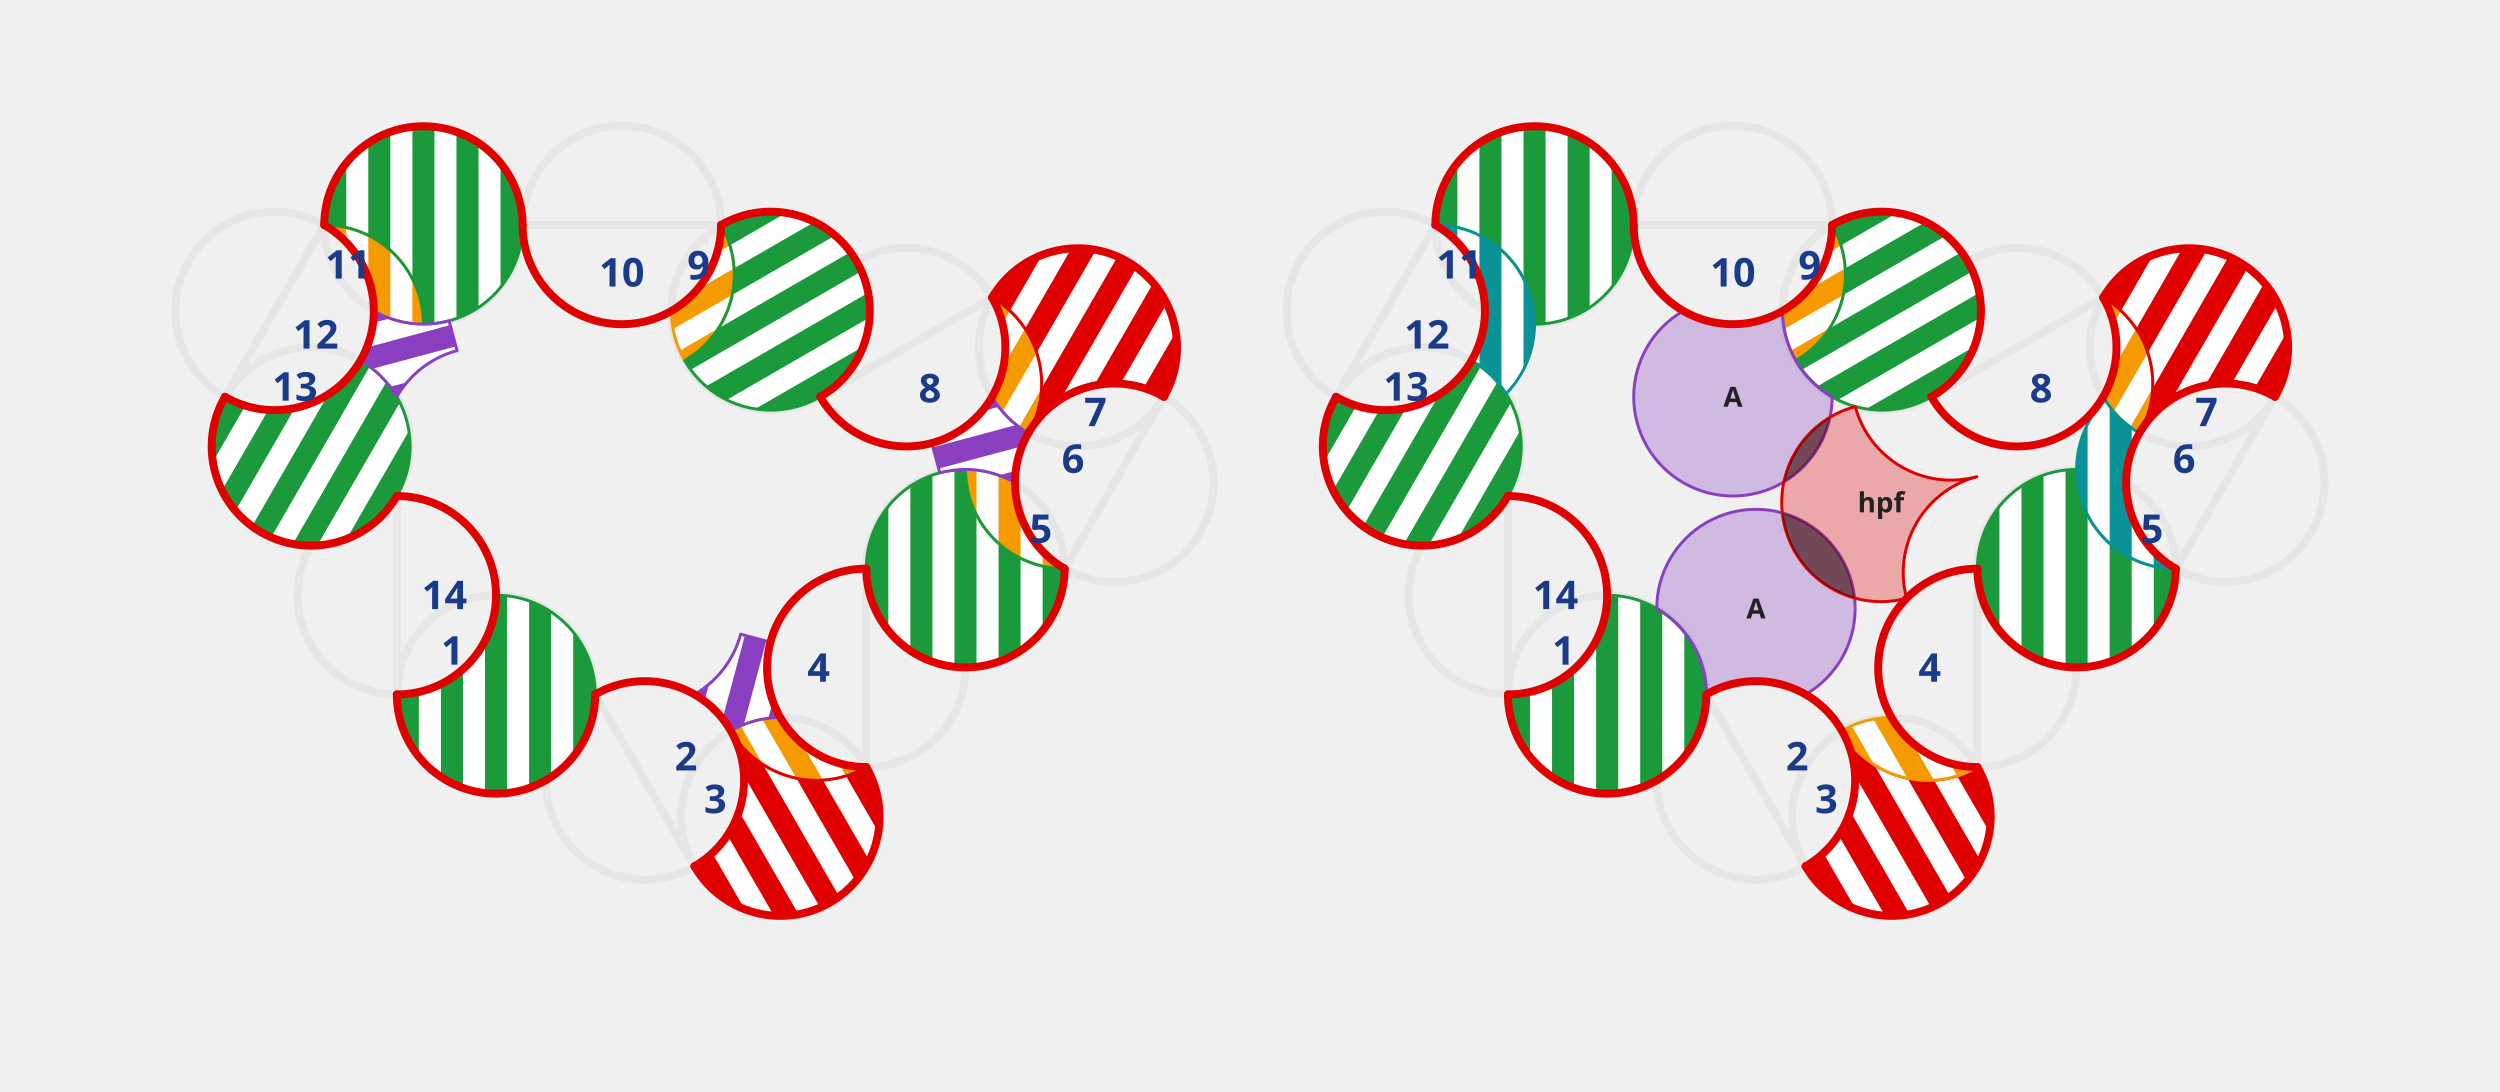
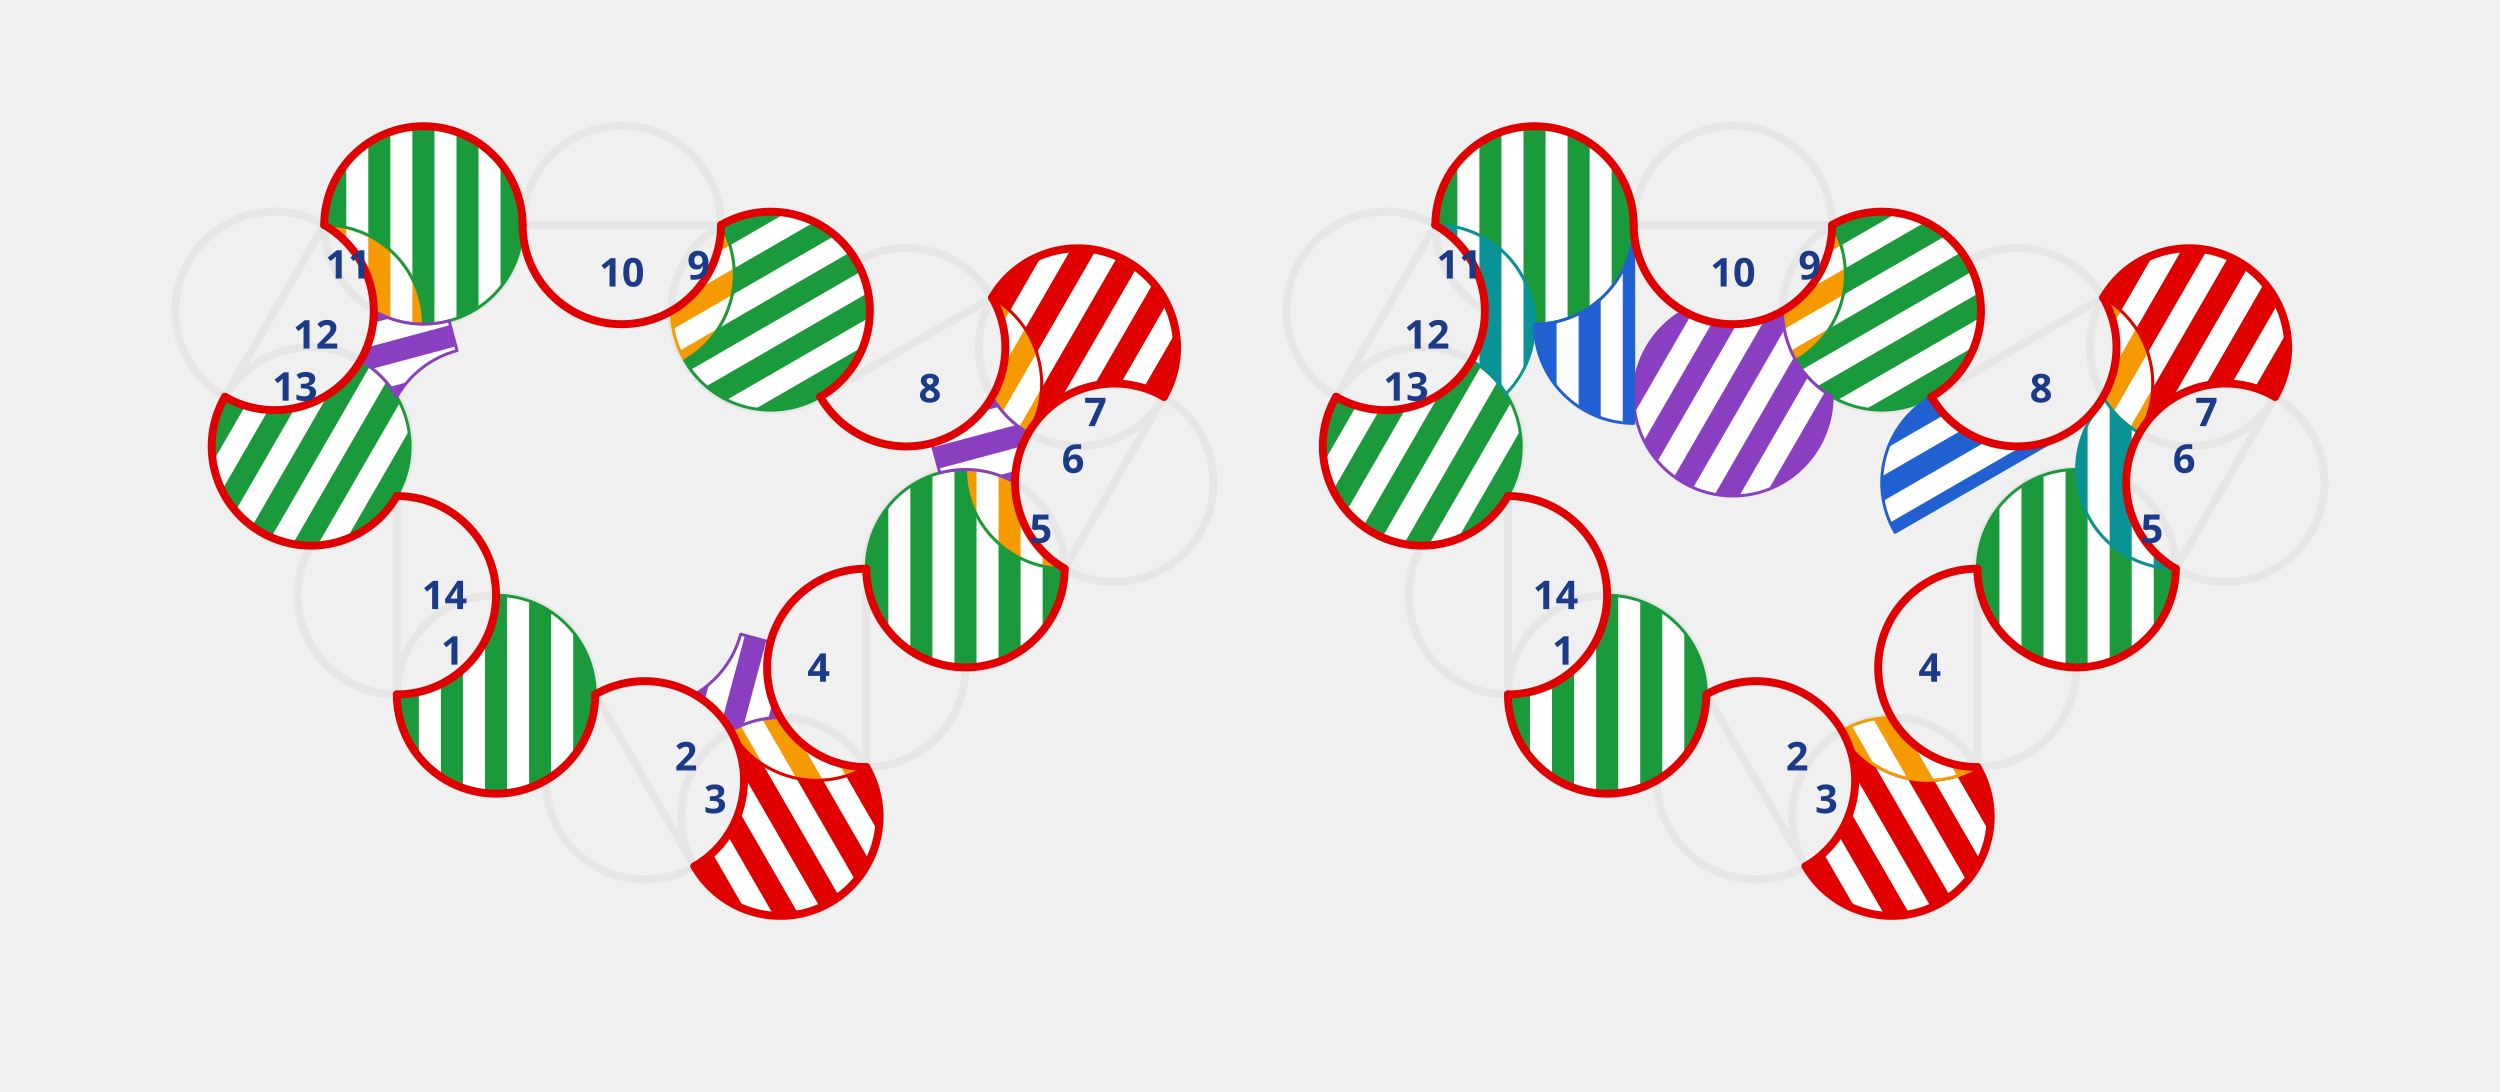
<svg xmlns="http://www.w3.org/2000/svg" width="1260" height="550" viewBox="0 0 1260 550" version="1.1" id="svg1">
  <defs id="defs1" />
  <g id="tileA">
    <path id="spectre" d="M 200 350 L 300 350 L 350 436.603 L 436.603 386.603 L 436.603 286.603 L 536.602 286.603 L 586.602 200 L 500 150 L 413.397 200 L 363.397 113.397 L 263.397 113.397 L 163.398 113.397 L 113.397 200 L 200 250 Z" style="fill:none;stroke:#e6e6e6;stroke-width:4;stroke-linecap:round;stroke-linejoin:round" />
    <path id="arc00in" d="M 200 350 A 50 50 0 0 1 300 350" style="fill:none;stroke:#e6e6e6;stroke-width:4;stroke-linecap:round;stroke-linejoin:round" />
    <path id="arc01out" d="M 300 350 A 50 50 0 0 0 350 436.603" style="fill:none;stroke:#e6e6e6;stroke-width:4;stroke-linecap:round;stroke-linejoin:round" />
    <path id="arc02in" d="M 350 436.603 A 50 50 0 0 1 436.603 386.603" style="fill:none;stroke:#e6e6e6;stroke-width:4;stroke-linecap:round;stroke-linejoin:round" />
    <path id="arc03out" d="M 436.603 386.603 A 50 50 0 0 0 436.603 286.603" style="fill:none;stroke:#e6e6e6;stroke-width:4;stroke-linecap:round;stroke-linejoin:round" />
    <path id="arc04in" d="M 436.603 286.603 A 50 50 0 0 1 536.602 286.603" style="fill:none;stroke:#e6e6e6;stroke-width:4;stroke-linecap:round;stroke-linejoin:round" />
    <path id="arc05out" d="M 536.602 286.603 A 50 50 0 0 0 586.602 200" style="fill:none;stroke:#e6e6e6;stroke-width:4;stroke-linecap:round;stroke-linejoin:round" />
    <path id="arc06in" d="M 586.602 200 A 50 50 0 0 1 500 150" style="fill:none;stroke:#e6e6e6;stroke-width:4;stroke-linecap:round;stroke-linejoin:round" />
    <path id="arc07out" d="M 500 150 A 50 50 0 0 0 413.397 200" style="fill:none;stroke:#e6e6e6;stroke-width:4;stroke-linecap:round;stroke-linejoin:round" />
    <path id="arc08in" d="M 413.397 200 A 50 50 0 0 1 363.397 113.397" style="fill:none;stroke:#e6e6e6;stroke-width:4;stroke-linecap:round;stroke-linejoin:round" />
    <path id="arc09out" d="M 363.397 113.397 A 50 50 0 0 0 263.397 113.397" style="fill:none;stroke:#e6e6e6;stroke-width:4;stroke-linecap:round;stroke-linejoin:round" />
    <path id="arc10in" d="M 263.397 113.397 A 50 50 0 0 1 163.398 113.397" style="fill:none;stroke:#e6e6e6;stroke-width:4;stroke-linecap:round;stroke-linejoin:round" />
    <path id="arc11out" d="M 163.398 113.397 A 50 50 0 0 0 113.397 200" style="fill:none;stroke:#e6e6e6;stroke-width:4;stroke-linecap:round;stroke-linejoin:round" />
    <path id="arc12in" d="M 113.397 200 A 50 50 0 0 1 200 250" style="fill:none;stroke:#e6e6e6;stroke-width:4;stroke-linecap:round;stroke-linejoin:round" />
    <path id="arc13out" d="M 200 250 A 50 50 0 0 0 200 350" style="fill:none;stroke:#e6e6e6;stroke-width:4;stroke-linecap:round;stroke-linejoin:round" />
    <path id="cres03bg" d="M 368.301 368.301 A 50 50 0 0 0 436.603 386.603 A 50 50 0 0 1 393.301 361.603 A 50 50 0 0 0 368.301 368.301 Z" style="fill:#ffffff;stroke:#f59a00;stroke-width:1.5;stroke-linejoin:round" />
    <path id="cres03" d="M 368.301 368.301 A 50 50 0 0 0 384.566 385.361 L 373.267 365.792 A 50 50 0 0 0 368.301 368.301 Z M 401.369 392.243 A 50 50 0 0 0 411.603 393.301 L 393.301 361.603 A 50 50 0 0 0 384.165 362.444 Z M 411.603 393.301 A 50 50 0 0 0 414.753 393.202 L 403.924 374.445 A 50 50 0 0 1 393.301 361.603 Z M 426.355 391.075 A 50 50 0 0 0 436.603 386.603 L 436.603 386.603 A 50 50 0 0 1 422.621 384.608 Z" style="fill:#f59a00;stroke:none" />
    <path id="cres05bg" d="M 486.603 236.602 A 50 50 0 0 0 536.602 286.603 A 50 50 0 0 1 511.603 243.301 A 50 50 0 0 0 486.603 236.602 Z" style="fill:#ffffff;stroke:#f59a00;stroke-width:1.5;stroke-linejoin:round" />
    <path id="cres05" d="M 486.603 236.602 A 50 50 0 0 0 492.158 259.509 L 492.158 236.912 A 50 50 0 0 0 486.603 236.602 Z M 503.269 273.87 A 50 50 0 0 0 511.603 279.904 L 511.603 243.301 A 50 50 0 0 0 503.269 239.462 Z M 511.603 279.904 A 50 50 0 0 0 514.38 281.393 L 514.38 259.735 A 50 50 0 0 1 511.603 243.301 Z M 525.491 285.352 A 50 50 0 0 0 536.602 286.603 L 536.602 286.603 A 50 50 0 0 1 525.491 277.884 Z" style="fill:#f59a00;stroke:none" />
    <path id="cres07bg" d="M 518.301 218.301 A 50 50 0 0 0 500 150 A 50 50 0 0 1 500 200 A 50 50 0 0 0 518.301 218.301 Z" style="fill:#ffffff;stroke:#f59a00;stroke-width:1.5;stroke-linejoin:round" />
    <path id="cres07" d="M 518.301 218.301 A 50 50 0 0 0 524.943 195.686 L 513.645 215.255 A 50 50 0 0 0 518.301 218.301 Z M 522.501 177.693 A 50 50 0 0 0 518.301 168.301 L 500 200 A 50 50 0 0 0 505.297 207.492 Z M 518.301 168.301 A 50 50 0 0 0 516.64 165.623 L 505.811 184.379 A 50 50 0 0 1 500 200 Z M 508.997 156.638 A 50 50 0 0 0 500 150 L 500 150 A 50 50 0 0 1 505.263 163.106 Z" style="fill:#f59a00;stroke:none" />
    <path id="cres09bg" d="M 345.096 181.699 A 50 50 0 0 0 363.397 113.397 A 50 50 0 0 1 338.397 156.699 A 50 50 0 0 0 345.096 181.699 Z" style="fill:#ffffff;stroke:#f59a00;stroke-width:1.5;stroke-linejoin:round" />
    <path id="cres09" d="M 345.096 181.699 A 50 50 0 0 0 362.156 165.434 L 342.587 176.733 A 50 50 0 0 0 345.096 181.699 Z M 369.038 148.631 A 50 50 0 0 0 370.096 138.398 L 338.397 156.699 A 50 50 0 0 0 339.239 165.835 Z M 370.096 138.398 A 50 50 0 0 0 369.997 135.247 L 351.24 146.076 A 50 50 0 0 1 338.397 156.699 Z M 367.87 123.645 A 50 50 0 0 0 363.397 113.397 L 363.397 113.397 A 50 50 0 0 1 361.403 127.379 Z" style="fill:#f59a00;stroke:none" />
    <path id="cres11bg" d="M 213.398 163.398 A 50 50 0 0 0 163.398 113.397 A 50 50 0 0 1 188.398 156.699 A 50 50 0 0 0 213.398 163.398 Z" style="fill:#ffffff;stroke:#f59a00;stroke-width:1.5;stroke-linejoin:round" />
    <path id="cres11" d="M 213.398 163.398 A 50 50 0 0 0 207.842 140.491 L 207.842 163.088 A 50 50 0 0 0 213.398 163.398 Z M 196.731 126.13 A 50 50 0 0 0 188.398 120.096 L 188.398 156.699 A 50 50 0 0 0 196.731 160.538 Z M 188.398 120.096 A 50 50 0 0 0 185.62 118.607 L 185.62 140.265 A 50 50 0 0 1 188.398 156.699 Z M 174.509 114.648 A 50 50 0 0 0 163.398 113.397 L 163.398 113.397 A 50 50 0 0 1 174.509 122.116 Z" style="fill:#f59a00;stroke:none" />
    <path id="p3qpf01bg" d="M 200 350 A 50 50 0 0 0 250 400 A 50 50 0 0 0 300 350 A 50 50 0 0 0 250 300 A 50 50 0 0 1 200 350 Z" style="fill:#ffffff;stroke:#1a9a3a;stroke-width:1.5;stroke-linejoin:round" />
    <path id="p3qpf01" d="M 200 350 A 50 50 0 0 0 211.111 381.427 L 211.111 348.75 A 50 50 0 0 1 200 350 Z M 222.222 391.574 A 50 50 0 0 0 233.333 397.14 L 233.333 337.268 A 50 50 0 0 1 222.222 344.79 Z M 244.444 399.69 A 50 50 0 0 0 255.556 399.69 L 255.556 300.31 A 50 50 0 0 0 250 300 A 50 50 0 0 1 244.444 322.906 Z M 266.667 397.14 A 50 50 0 0 0 277.778 391.574 L 277.778 308.426 A 50 50 0 0 0 266.667 302.86 Z M 288.889 381.427 A 50 50 0 0 0 300 350 L 300 350 A 50 50 0 0 0 288.889 318.573 Z" style="fill:#1a9a3a;stroke:none" />
    <path id="p3qpf05bg" d="M 536.602 286.603 A 50 50 0 0 1 486.603 336.603 A 50 50 0 0 1 436.603 286.603 A 50 50 0 0 1 486.603 236.602 A 50 50 0 0 0 536.602 286.603 Z" style="fill:#ffffff;stroke:#1a9a3a;stroke-width:1.5;stroke-linejoin:round" />
    <path id="p3qpf05" d="M 436.603 286.603 A 50 50 0 0 0 447.714 318.029 L 447.714 255.176 A 50 50 0 0 0 436.603 286.603 Z M 458.825 328.176 A 50 50 0 0 0 469.936 333.743 L 469.936 239.462 A 50 50 0 0 0 458.825 245.029 Z M 481.047 336.293 A 50 50 0 0 0 492.158 336.293 L 492.158 259.509 A 50 50 0 0 1 486.603 236.602 A 50 50 0 0 0 481.047 236.912 Z M 503.269 333.743 A 50 50 0 0 0 514.38 328.176 L 514.38 281.393 A 50 50 0 0 1 503.269 273.87 Z M 525.491 318.029 A 50 50 0 0 0 536.602 286.603 L 536.602 286.603 A 50 50 0 0 1 525.491 285.352 Z" style="fill:#1a9a3a;stroke:none" />
    <path id="p3qpf09bg" d="M 363.397 113.397 A 50 50 0 0 1 431.699 131.699 A 50 50 0 0 1 413.397 200 A 50 50 0 0 1 345.096 181.699 A 50 50 0 0 0 363.397 113.397 Z" style="fill:#ffffff;stroke:#1a9a3a;stroke-width:1.5;stroke-linejoin:round" />
    <path id="p3qpf09" d="M 413.397 200 A 50 50 0 0 0 435.058 174.664 L 380.625 206.091 A 50 50 0 0 0 413.397 200 Z M 438.291 159.968 A 50 50 0 0 0 437.556 147.562 L 355.906 194.703 A 50 50 0 0 0 366.282 201.542 Z M 434.208 136.665 A 50 50 0 0 0 428.653 127.042 L 362.156 165.434 A 50 50 0 0 1 345.096 181.699 A 50 50 0 0 0 348.142 186.355 Z M 420.889 118.695 A 50 50 0 0 0 410.513 111.856 L 369.997 135.247 A 50 50 0 0 1 369.038 148.631 Z M 396.17 107.306 A 50 50 0 0 0 363.397 113.397 L 363.397 113.397 A 50 50 0 0 1 367.87 123.645 Z" style="fill:#1a9a3a;stroke:none" />
    <path id="p3qpf11bg" d="M 163.398 113.397 A 50 50 0 0 1 213.398 63.398 A 50 50 0 0 1 263.397 113.397 A 50 50 0 0 1 213.398 163.398 A 50 50 0 0 0 163.398 113.397 Z" style="fill:#ffffff;stroke:#1a9a3a;stroke-width:1.5;stroke-linejoin:round" />
    <path id="p3qpf11" d="M 263.397 113.397 A 50 50 0 0 0 252.286 81.971 L 252.286 144.824 A 50 50 0 0 0 263.397 113.397 Z M 241.175 71.823 A 50 50 0 0 0 230.064 66.257 L 230.064 160.538 A 50 50 0 0 0 241.175 154.971 Z M 218.953 63.707 A 50 50 0 0 0 207.842 63.707 L 207.842 140.491 A 50 50 0 0 1 213.398 163.398 A 50 50 0 0 0 218.953 163.088 Z M 196.731 66.257 A 50 50 0 0 0 185.62 71.823 L 185.62 118.607 A 50 50 0 0 1 196.731 126.13 Z M 174.509 81.971 A 50 50 0 0 0 163.398 113.397 L 163.398 113.397 A 50 50 0 0 1 174.509 114.648 Z" style="fill:#1a9a3a;stroke:none" />
    <path id="p3qpf13bg" d="M 113.397 200 A 50 50 0 0 0 131.699 268.301 A 50 50 0 0 0 200 250 A 50 50 0 0 0 181.699 181.699 A 50 50 0 0 1 113.397 200 Z" style="fill:#ffffff;stroke:#1a9a3a;stroke-width:1.5;stroke-linejoin:round" />
    <path id="p3qpf13" d="M 113.397 200 A 50 50 0 0 0 107.306 232.772 L 123.645 204.473 A 50 50 0 0 1 113.397 200 Z M 111.856 247.115 A 50 50 0 0 0 118.695 257.491 L 148.631 205.64 A 50 50 0 0 1 135.247 206.599 Z M 127.042 265.255 A 50 50 0 0 0 136.665 270.811 L 186.355 184.745 A 50 50 0 0 0 181.699 181.699 A 50 50 0 0 1 165.434 198.758 Z M 147.562 274.158 A 50 50 0 0 0 159.968 274.893 L 201.542 202.885 A 50 50 0 0 0 194.703 192.508 Z M 174.664 271.661 A 50 50 0 0 0 200 250 L 200 250 A 50 50 0 0 0 206.091 217.228 Z" style="fill:#1a9a3a;stroke:none" />
    <path id="phpf03bg" d="M 350 436.603 A 50 50 0 0 0 418.301 454.904 A 50 50 0 0 0 436.603 386.603 A 50 50 0 0 1 368.301 368.301 A 50 50 0 0 1 350 436.603 Z" style="fill:#ffffff;stroke:#e00000;stroke-width:1.5;stroke-linejoin:round" />
    <path id="phpf03" d="M 350 436.603 A 50 50 0 0 0 375.336 458.264 L 358.997 429.964 A 50 50 0 0 1 350 436.603 Z M 390.032 461.495 A 50 50 0 0 0 402.438 460.761 L 372.501 408.909 A 50 50 0 0 1 366.64 420.98 Z M 413.335 457.413 A 50 50 0 0 0 422.958 451.858 L 384.566 385.361 A 50 50 0 0 1 368.301 368.301 A 50 50 0 0 1 374.943 390.916 Z M 431.305 444.094 A 50 50 0 0 0 438.144 433.718 L 414.753 393.202 A 50 50 0 0 1 401.369 392.243 Z M 442.693 419.375 A 50 50 0 0 0 436.603 386.603 L 436.603 386.603 A 50 50 0 0 1 426.355 391.075 Z" style="fill:#e00000;stroke:none" />
    <path id="phpf07bg" d="M 586.602 200 A 50 50 0 0 0 568.301 131.699 A 50 50 0 0 0 500 150 A 50 50 0 0 1 518.301 218.301 A 50 50 0 0 1 586.602 200 Z" style="fill:#ffffff;stroke:#e00000;stroke-width:1.5;stroke-linejoin:round" />
    <path id="phpf07" d="M 586.602 200 A 50 50 0 0 0 592.693 167.228 L 576.355 195.527 A 50 50 0 0 1 586.602 200 Z M 588.144 152.885 A 50 50 0 0 0 581.305 142.508 L 551.369 194.36 A 50 50 0 0 1 564.753 193.401 Z M 572.958 134.745 A 50 50 0 0 0 563.335 129.189 L 524.943 195.686 A 50 50 0 0 1 518.301 218.301 A 50 50 0 0 1 534.566 201.242 Z M 552.438 125.842 A 50 50 0 0 0 540.032 125.107 L 516.64 165.623 A 50 50 0 0 1 522.501 177.693 Z M 525.336 128.339 A 50 50 0 0 0 500 150 L 500 150 A 50 50 0 0 1 508.997 156.638 Z" style="fill:#e00000;stroke:none" />
    <path id="star0234bg" d="M 373.296 319.64 A 50 50 0 0 1 350 350 A 50 50 0 0 1 368.301 368.301 A 50 50 0 0 1 393.301 361.603 A 50 50 0 0 1 388.306 323.662 Z" style="fill:#ffffff;stroke:#8a3fc0;stroke-width:1.5;stroke-linejoin:round" />
    <path id="star0234" d="M 387.252 361.973 L 387.858 361.900 L 388.943 361.793 L 390.031 361.710 L 391.120 361.650 L 392.211 361.614 L 393.301 361.603 L 392.506 360.172 L 391.759 358.717 L 391.059 357.238 L 390.409 355.737 L 389.807 354.215 L 389.535 353.453 Z M 364.175 362.236 L 364.668 362.863 L 365.322 363.736 L 365.958 364.622 L 366.573 365.523 L 367.170 366.436 L 367.746 367.363 L 368.301 368.301 L 369.252 367.766 L 370.214 367.252 L 371.187 366.759 L 372.170 366.287 L 373.164 365.837 L 374.167 365.409 L 374.908 365.111 L 386.168 323.089 L 375.435 320.213 Z M 357.337 344.825 L 356.720 345.349 L 355.438 346.366 L 354.124 347.341 L 352.779 348.272 L 351.403 349.159 L 350.000 350.000 L 350.939 350.556 L 351.865 351.132 L 352.779 351.728 L 353.679 352.344 L 354.565 352.979 L 355.054 353.346 Z" style="fill:#8a3fc0;stroke:none" />
    <path id="star5678bg" d="M 473.662 238.306 A 50 50 0 0 1 511.603 243.301 A 50 50 0 0 1 518.301 218.301 A 50 50 0 0 1 500 200 A 50 50 0 0 1 469.64 223.296 Z" style="fill:#ffffff;stroke:#8a3fc0;stroke-width:1.5;stroke-linejoin:round" />
    <path id="star5678" d="M 503.346 205.054 L 502.979 204.565 L 502.344 203.679 L 501.728 202.779 L 501.132 201.865 L 500.556 200.939 L 500.000 200.000 L 499.159 201.403 L 498.272 202.779 L 497.341 204.124 L 496.366 205.438 L 495.349 206.720 L 494.825 207.337 Z M 515.111 224.908 L 515.409 224.167 L 515.837 223.164 L 516.287 222.170 L 516.759 221.187 L 517.252 220.214 L 517.766 219.252 L 518.301 218.301 L 517.363 217.746 L 516.436 217.170 L 515.523 216.573 L 514.622 215.958 L 513.736 215.322 L 512.863 214.668 L 512.236 214.175 L 470.213 225.435 L 473.089 236.168 Z M 503.453 239.535 L 504.215 239.807 L 505.737 240.409 L 507.238 241.059 L 508.717 241.759 L 510.172 242.506 L 511.603 243.301 L 511.614 242.211 L 511.650 241.120 L 511.710 240.031 L 511.793 238.943 L 511.900 237.858 L 511.973 237.252 Z" style="fill:#8a3fc0;stroke:none" />
    <path id="star1113bg" d="M 226.338 161.694 A 50 50 0 0 1 188.398 156.699 A 50 50 0 0 1 181.699 181.699 A 50 50 0 0 1 200 200 A 50 50 0 0 1 230.36 176.704 Z" style="fill:#ffffff;stroke:#8a3fc0;stroke-width:1.5;stroke-linejoin:round" />
    <path id="star1113" d="M 196.654 194.946 L 197.021 195.435 L 197.656 196.321 L 198.272 197.221 L 198.868 198.135 L 199.444 199.061 L 200.000 200.000 L 200.841 198.597 L 201.728 197.221 L 202.659 195.876 L 203.634 194.562 L 204.651 193.280 L 205.175 192.663 Z M 184.889 175.092 L 184.591 175.833 L 184.163 176.836 L 183.713 177.830 L 183.241 178.813 L 182.748 179.786 L 182.234 180.748 L 181.699 181.699 L 182.637 182.254 L 183.564 182.830 L 184.477 183.427 L 185.378 184.042 L 186.264 184.678 L 187.137 185.332 L 187.764 185.825 L 229.787 174.565 L 226.911 163.832 Z M 196.547 160.465 L 195.785 160.193 L 194.263 159.591 L 192.762 158.941 L 191.283 158.241 L 189.828 157.494 L 188.397 156.699 L 188.386 157.789 L 188.350 158.880 L 188.290 159.969 L 188.207 161.057 L 188.100 162.142 L 188.027 162.748 Z" style="fill:#8a3fc0;stroke:none" />
    <path id="arc00out" d="M 200 350 A 50 50 0 0 0 300 350" style="fill:none;stroke:#e00000;stroke-width:4;stroke-linecap:round;stroke-linejoin:round" />
    <path id="arc01in" d="M 300 350 A 50 50 0 0 1 350 436.603" style="fill:none;stroke:#e00000;stroke-width:4;stroke-linecap:round;stroke-linejoin:round" />
    <path id="arc02out" d="M 350 436.603 A 50 50 0 0 0 436.603 386.603" style="fill:none;stroke:#e00000;stroke-width:4;stroke-linecap:round;stroke-linejoin:round" />
    <path id="arc03in" d="M 436.603 386.603 A 50 50 0 0 1 436.603 286.603" style="fill:none;stroke:#e00000;stroke-width:4;stroke-linecap:round;stroke-linejoin:round" />
    <path id="arc04out" d="M 436.603 286.603 A 50 50 0 0 0 536.602 286.603" style="fill:none;stroke:#e00000;stroke-width:4;stroke-linecap:round;stroke-linejoin:round" />
    <path id="arc05in" d="M 536.602 286.603 A 50 50 0 0 1 586.602 200" style="fill:none;stroke:#e00000;stroke-width:4;stroke-linecap:round;stroke-linejoin:round" />
    <path id="arc06out" d="M 586.602 200 A 50 50 0 0 0 500 150" style="fill:none;stroke:#e00000;stroke-width:4;stroke-linecap:round;stroke-linejoin:round" />
    <path id="arc07in" d="M 500 150 A 50 50 0 0 1 413.397 200" style="fill:none;stroke:#e00000;stroke-width:4;stroke-linecap:round;stroke-linejoin:round" />
    <path id="arc08out" d="M 413.397 200 A 50 50 0 0 0 363.397 113.397" style="fill:none;stroke:#e00000;stroke-width:4;stroke-linecap:round;stroke-linejoin:round" />
    <path id="arc09in" d="M 363.397 113.397 A 50 50 0 0 1 263.397 113.397" style="fill:none;stroke:#e00000;stroke-width:4;stroke-linecap:round;stroke-linejoin:round" />
    <path id="arc10out" d="M 263.397 113.397 A 50 50 0 0 0 163.398 113.397" style="fill:none;stroke:#e00000;stroke-width:4;stroke-linecap:round;stroke-linejoin:round" />
    <path id="arc11in" d="M 163.398 113.397 A 50 50 0 0 1 113.397 200" style="fill:none;stroke:#e00000;stroke-width:4;stroke-linecap:round;stroke-linejoin:round" />
    <path id="arc12out" d="M 113.397 200 A 50 50 0 0 0 200 250" style="fill:none;stroke:#e00000;stroke-width:4;stroke-linecap:round;stroke-linejoin:round" />
    <path id="arc13in" d="M 200 250 A 50 50 0 0 1 200 350" style="fill:none;stroke:#e00000;stroke-width:4;stroke-linecap:round;stroke-linejoin:round" />
    <g id="layer-numbers">
      <text id="num01" x="228.00" y="335.00" style="font-family:sans-serif;font-weight:bold;font-size:20px;text-anchor:middle;fill:#1a3a8a;stroke:none">1</text>
      <text id="num02" x="345.78" y="388.30" style="font-family:sans-serif;font-weight:bold;font-size:20px;text-anchor:middle;fill:#1a3a8a;stroke:none">2</text>
      <text id="num03" x="360.52" y="409.82" style="font-family:sans-serif;font-weight:bold;font-size:20px;text-anchor:middle;fill:#1a3a8a;stroke:none">3</text>
      <text id="num04" x="412.60" y="343.60" style="font-family:sans-serif;font-weight:bold;font-size:20px;text-anchor:middle;fill:#1a3a8a;stroke:none">4</text>
      <text id="num05" x="524.60" y="273.60" style="font-family:sans-serif;font-weight:bold;font-size:20px;text-anchor:middle;fill:#1a3a8a;stroke:none">5</text>
      <text id="num06" x="540.82" y="238.30" style="font-family:sans-serif;font-weight:bold;font-size:20px;text-anchor:middle;fill:#1a3a8a;stroke:none">6</text>
      <text id="num07" x="552.09" y="214.78" style="font-family:sans-serif;font-weight:bold;font-size:20px;text-anchor:middle;fill:#1a3a8a;stroke:none">7</text>
      <text id="num08" x="468.70" y="202.78" style="font-family:sans-serif;font-weight:bold;font-size:20px;text-anchor:middle;fill:#1a3a8a;stroke:none">8</text>
      <text id="num09" x="352.08" y="140.79" style="font-family:sans-serif;font-weight:bold;font-size:20px;text-anchor:middle;fill:#1a3a8a;stroke:none">9</text>
      <text id="num10" x="313.40" y="144.40" style="font-family:sans-serif;font-weight:bold;font-size:20px;text-anchor:middle;fill:#1a3a8a;stroke:none">10</text>
      <text id="num11" x="175.40" y="140.40" style="font-family:sans-serif;font-weight:bold;font-size:20px;text-anchor:middle;fill:#1a3a8a;stroke:none">11</text>
      <text id="num12" x="159.18" y="175.70" style="font-family:sans-serif;font-weight:bold;font-size:20px;text-anchor:middle;fill:#1a3a8a;stroke:none">12</text>
      <text id="num13" x="148.65" y="201.95" style="font-family:sans-serif;font-weight:bold;font-size:20px;text-anchor:middle;fill:#1a3a8a;stroke:none">13</text>
      <text id="num14" x="224.00" y="307.00" style="font-family:sans-serif;font-weight:bold;font-size:20px;text-anchor:middle;fill:#1a3a8a;stroke:none">14</text>
    </g>
  </g>
  <g id="tileB" transform="translate(560,0)">
    <path id="spectre_b" d="M 200 350 L 300 350 L 350 436.603 L 436.603 386.603 L 436.603 286.603 L 536.602 286.603 L 586.602 200 L 500 150 L 413.397 200 L 363.397 113.397 L 263.397 113.397 L 163.398 113.397 L 113.397 200 L 200 250 Z" style="fill:none;stroke:#e6e6e6;stroke-width:4;stroke-linecap:round;stroke-linejoin:round" />
    <path id="arc00in_b" d="M 200 350 A 50 50 0 0 1 300 350" style="fill:none;stroke:#e6e6e6;stroke-width:4;stroke-linecap:round;stroke-linejoin:round" />
    <path id="arc01out_b" d="M 300 350 A 50 50 0 0 0 350 436.603" style="fill:none;stroke:#e6e6e6;stroke-width:4;stroke-linecap:round;stroke-linejoin:round" />
    <path id="arc02in_b" d="M 350 436.603 A 50 50 0 0 1 436.603 386.603" style="fill:none;stroke:#e6e6e6;stroke-width:4;stroke-linecap:round;stroke-linejoin:round" />
    <path id="arc03out_b" d="M 436.603 386.603 A 50 50 0 0 0 436.603 286.603" style="fill:none;stroke:#e6e6e6;stroke-width:4;stroke-linecap:round;stroke-linejoin:round" />
    <path id="arc04in_b" d="M 436.603 286.603 A 50 50 0 0 1 536.602 286.603" style="fill:none;stroke:#e6e6e6;stroke-width:4;stroke-linecap:round;stroke-linejoin:round" />
    <path id="arc05out_b" d="M 536.602 286.603 A 50 50 0 0 0 586.602 200" style="fill:none;stroke:#e6e6e6;stroke-width:4;stroke-linecap:round;stroke-linejoin:round" />
    <path id="arc06in_b" d="M 586.602 200 A 50 50 0 0 1 500 150" style="fill:none;stroke:#e6e6e6;stroke-width:4;stroke-linecap:round;stroke-linejoin:round" />
    <path id="arc07out_b" d="M 500 150 A 50 50 0 0 0 413.397 200" style="fill:none;stroke:#e6e6e6;stroke-width:4;stroke-linecap:round;stroke-linejoin:round" />
    <path id="arc08in_b" d="M 413.397 200 A 50 50 0 0 1 363.397 113.397" style="fill:none;stroke:#e6e6e6;stroke-width:4;stroke-linecap:round;stroke-linejoin:round" />
    <path id="arc09out_b" d="M 363.397 113.397 A 50 50 0 0 0 263.397 113.397" style="fill:none;stroke:#e6e6e6;stroke-width:4;stroke-linecap:round;stroke-linejoin:round" />
    <path id="arc10in_b" d="M 263.397 113.397 A 50 50 0 0 1 163.398 113.397" style="fill:none;stroke:#e6e6e6;stroke-width:4;stroke-linecap:round;stroke-linejoin:round" />
    <path id="arc11out_b" d="M 163.398 113.397 A 50 50 0 0 0 113.397 200" style="fill:none;stroke:#e6e6e6;stroke-width:4;stroke-linecap:round;stroke-linejoin:round" />
    <path id="arc12in_b" d="M 113.397 200 A 50 50 0 0 1 200 250" style="fill:none;stroke:#e6e6e6;stroke-width:4;stroke-linecap:round;stroke-linejoin:round" />
    <path id="arc13out_b" d="M 200 250 A 50 50 0 0 0 200 350" style="fill:none;stroke:#e6e6e6;stroke-width:4;stroke-linecap:round;stroke-linejoin:round" />
    <path id="cres07bg_b" d="M 518.301 218.301 A 50 50 0 0 0 500 150 A 50 50 0 0 1 500 200 A 50 50 0 0 0 518.301 218.301 Z" style="fill:#ffffff;stroke:#f59a00;stroke-width:1.5;stroke-linejoin:round" />
    <path id="cres07_b" d="M 518.301 218.301 A 50 50 0 0 0 524.943 195.686 L 513.645 215.255 A 50 50 0 0 0 518.301 218.301 Z M 522.501 177.693 A 50 50 0 0 0 518.301 168.301 L 500 200 A 50 50 0 0 0 505.297 207.492 Z M 518.301 168.301 A 50 50 0 0 0 516.64 165.623 L 505.811 184.379 A 50 50 0 0 1 500 200 Z M 508.997 156.638 A 50 50 0 0 0 500 150 L 500 150 A 50 50 0 0 1 505.263 163.106 Z" style="fill:#f59a00;stroke:none" />
    <path id="cres09bg_b" d="M 345.096 181.699 A 50 50 0 0 0 363.397 113.397 A 50 50 0 0 1 338.397 156.699 A 50 50 0 0 0 345.096 181.699 Z" style="fill:#ffffff;stroke:#f59a00;stroke-width:1.5;stroke-linejoin:round" />
    <path id="cres09_b" d="M 345.096 181.699 A 50 50 0 0 0 362.156 165.434 L 342.587 176.733 A 50 50 0 0 0 345.096 181.699 Z M 369.038 148.631 A 50 50 0 0 0 370.096 138.398 L 338.397 156.699 A 50 50 0 0 0 339.239 165.835 Z M 370.096 138.398 A 50 50 0 0 0 369.997 135.247 L 351.24 146.076 A 50 50 0 0 1 338.397 156.699 Z M 367.87 123.645 A 50 50 0 0 0 363.397 113.397 L 363.397 113.397 A 50 50 0 0 1 361.403 127.379 Z" style="fill:#f59a00;stroke:none" />
    <path id="p3qpf01bg_b" d="M 200 350 A 50 50 0 0 0 250 400 A 50 50 0 0 0 300 350 A 50 50 0 0 0 250 300 A 50 50 0 0 1 200 350 Z" style="fill:#ffffff;stroke:#1a9a3a;stroke-width:1.5;stroke-linejoin:round" />
    <path id="p3qpf01_b" d="M 200 350 A 50 50 0 0 0 211.111 381.427 L 211.111 348.75 A 50 50 0 0 1 200 350 Z M 222.222 391.574 A 50 50 0 0 0 233.333 397.14 L 233.333 337.268 A 50 50 0 0 1 222.222 344.79 Z M 244.444 399.69 A 50 50 0 0 0 255.556 399.69 L 255.556 300.31 A 50 50 0 0 0 250 300 A 50 50 0 0 1 244.444 322.906 Z M 266.667 397.14 A 50 50 0 0 0 277.778 391.574 L 277.778 308.426 A 50 50 0 0 0 266.667 302.86 Z M 288.889 381.427 A 50 50 0 0 0 300 350 L 300 350 A 50 50 0 0 0 288.889 318.573 Z" style="fill:#1a9a3a;stroke:none" />
    <path id="p3qpf05bg_b" d="M 536.602 286.603 A 50 50 0 0 1 486.603 336.603 A 50 50 0 0 1 436.603 286.603 A 50 50 0 0 1 486.603 236.602 A 50 50 0 0 0 536.602 286.603 Z" style="fill:#ffffff;stroke:#1a9a3a;stroke-width:1.5;stroke-linejoin:round" />
    <path id="p3qpf05_b" d="M 436.603 286.603 A 50 50 0 0 0 447.714 318.029 L 447.714 255.176 A 50 50 0 0 0 436.603 286.603 Z M 458.825 328.176 A 50 50 0 0 0 469.936 333.743 L 469.936 239.462 A 50 50 0 0 0 458.825 245.029 Z M 481.047 336.293 A 50 50 0 0 0 492.158 336.293 L 492.158 259.509 A 50 50 0 0 1 486.603 236.602 A 50 50 0 0 0 481.047 236.912 Z M 503.269 333.743 A 50 50 0 0 0 514.38 328.176 L 514.38 281.393 A 50 50 0 0 1 503.269 273.87 Z M 525.491 318.029 A 50 50 0 0 0 536.602 286.603 L 536.602 286.603 A 50 50 0 0 1 525.491 285.352 Z" style="fill:#1a9a3a;stroke:none" />
    <path id="p3qpf09bg_b" d="M 363.397 113.397 A 50 50 0 0 1 431.699 131.699 A 50 50 0 0 1 413.397 200 A 50 50 0 0 1 345.096 181.699 A 50 50 0 0 0 363.397 113.397 Z" style="fill:#ffffff;stroke:#1a9a3a;stroke-width:1.5;stroke-linejoin:round" />
    <path id="p3qpf09_b" d="M 413.397 200 A 50 50 0 0 0 435.058 174.664 L 380.625 206.091 A 50 50 0 0 0 413.397 200 Z M 438.291 159.968 A 50 50 0 0 0 437.556 147.562 L 355.906 194.703 A 50 50 0 0 0 366.282 201.542 Z M 434.208 136.665 A 50 50 0 0 0 428.653 127.042 L 362.156 165.434 A 50 50 0 0 1 345.096 181.699 A 50 50 0 0 0 348.142 186.355 Z M 420.889 118.695 A 50 50 0 0 0 410.513 111.856 L 369.997 135.247 A 50 50 0 0 1 369.038 148.631 Z M 396.17 107.306 A 50 50 0 0 0 363.397 113.397 L 363.397 113.397 A 50 50 0 0 1 367.87 123.645 Z" style="fill:#1a9a3a;stroke:none" />
    <path id="p3qpf11bg_b" d="M 163.398 113.397 A 50 50 0 0 1 213.398 63.398 A 50 50 0 0 1 263.397 113.397 A 50 50 0 0 1 213.398 163.398 A 50 50 0 0 0 163.398 113.397 Z" style="fill:#ffffff;stroke:#1a9a3a;stroke-width:1.5;stroke-linejoin:round" />
    <path id="p3qpf11_b" d="M 263.397 113.397 A 50 50 0 0 0 252.286 81.971 L 252.286 144.824 A 50 50 0 0 0 263.397 113.397 Z M 241.175 71.823 A 50 50 0 0 0 230.064 66.257 L 230.064 160.538 A 50 50 0 0 0 241.175 154.971 Z M 218.953 63.707 A 50 50 0 0 0 207.842 63.707 L 207.842 140.491 A 50 50 0 0 1 213.398 163.398 A 50 50 0 0 0 218.953 163.088 Z M 196.731 66.257 A 50 50 0 0 0 185.62 71.823 L 185.62 118.607 A 50 50 0 0 1 196.731 126.13 Z M 174.509 81.971 A 50 50 0 0 0 163.398 113.397 L 163.398 113.397 A 50 50 0 0 1 174.509 114.648 Z" style="fill:#1a9a3a;stroke:none" />
    <path id="p3qpf13bg_b" d="M 113.397 200 A 50 50 0 0 0 131.699 268.301 A 50 50 0 0 0 200 250 A 50 50 0 0 0 181.699 181.699 A 50 50 0 0 1 113.397 200 Z" style="fill:#ffffff;stroke:#1a9a3a;stroke-width:1.5;stroke-linejoin:round" />
    <path id="p3qpf13_b" d="M 113.397 200 A 50 50 0 0 0 107.306 232.772 L 123.645 204.473 A 50 50 0 0 1 113.397 200 Z M 111.856 247.115 A 50 50 0 0 0 118.695 257.491 L 148.631 205.64 A 50 50 0 0 1 135.247 206.599 Z M 127.042 265.255 A 50 50 0 0 0 136.665 270.811 L 186.355 184.745 A 50 50 0 0 0 181.699 181.699 A 50 50 0 0 1 165.434 198.758 Z M 147.562 274.158 A 50 50 0 0 0 159.968 274.893 L 201.542 202.885 A 50 50 0 0 0 194.703 192.508 Z M 174.664 271.661 A 50 50 0 0 0 200 250 L 200 250 A 50 50 0 0 0 206.091 217.228 Z" style="fill:#1a9a3a;stroke:none" />
    <path id="phpf03bg_b" d="M 350 436.603 A 50 50 0 0 0 418.301 454.904 A 50 50 0 0 0 436.603 386.603 A 50 50 0 0 1 368.301 368.301 A 50 50 0 0 1 350 436.603 Z" style="fill:#ffffff;stroke:#e00000;stroke-width:1.5;stroke-linejoin:round" />
    <path id="phpf03_b" d="M 350 436.603 A 50 50 0 0 0 375.336 458.264 L 358.997 429.964 A 50 50 0 0 1 350 436.603 Z M 390.032 461.495 A 50 50 0 0 0 402.438 460.761 L 372.501 408.909 A 50 50 0 0 1 366.64 420.98 Z M 413.335 457.413 A 50 50 0 0 0 422.958 451.858 L 384.566 385.361 A 50 50 0 0 1 368.301 368.301 A 50 50 0 0 1 374.943 390.916 Z M 431.305 444.094 A 50 50 0 0 0 438.144 433.718 L 414.753 393.202 A 50 50 0 0 1 401.369 392.243 Z M 442.693 419.375 A 50 50 0 0 0 436.603 386.603 L 436.603 386.603 A 50 50 0 0 1 426.355 391.075 Z" style="fill:#e00000;stroke:none" />
    <path id="phpf07bg_b" d="M 586.602 200 A 50 50 0 0 0 568.301 131.699 A 50 50 0 0 0 500 150 A 50 50 0 0 1 518.301 218.301 A 50 50 0 0 1 586.602 200 Z" style="fill:#ffffff;stroke:#e00000;stroke-width:1.5;stroke-linejoin:round" />
    <path id="phpf07_b" d="M 586.602 200 A 50 50 0 0 0 592.693 167.228 L 576.355 195.527 A 50 50 0 0 1 586.602 200 Z M 588.144 152.885 A 50 50 0 0 0 581.305 142.508 L 551.369 194.36 A 50 50 0 0 1 564.753 193.401 Z M 572.958 134.745 A 50 50 0 0 0 563.335 129.189 L 524.943 195.686 A 50 50 0 0 1 518.301 218.301 A 50 50 0 0 1 534.566 201.242 Z M 552.438 125.842 A 50 50 0 0 0 540.032 125.107 L 516.64 165.623 A 50 50 0 0 1 522.501 177.693 Z M 525.336 128.339 A 50 50 0 0 0 500 150 L 500 150 A 50 50 0 0 1 508.997 156.638 Z" style="fill:#e00000;stroke:none" />
    <path id="longcres11bg_b" d="M 163.398 113.397 A 50 50 0 0 1 213.398 163.398 A 50 50 0 0 1 211.694 176.338 A 50 50 0 0 1 199.062 198.441 A 50 50 0 0 0 181.699 181.699 A 50 50 0 0 0 188.398 156.699 A 50 50 0 0 0 163.398 113.397 Z" style="fill:#ffffff;stroke:#0a9396;stroke-width:1.5;stroke-linejoin:round" />
    <path id="longcres11_b" d="M 207.842 140.503 L 207.948 140.698 L 209.075 143.061 L 210.076 145.479 L 210.950 147.947 L 211.694 150.457 L 212.305 153.002 L 212.782 155.576 L 213.124 158.171 L 213.329 160.781 L 213.397 163.397 L 213.396 163.834 L 213.390 164.270 L 213.380 164.706 L 213.367 165.142 L 213.350 165.578 L 213.329 166.014 L 213.304 166.450 L 213.276 166.885 L 213.243 167.320 L 213.207 167.755 L 213.167 168.190 L 213.124 168.624 L 213.076 169.058 L 213.025 169.491 L 212.970 169.924 L 212.911 170.356 L 212.848 170.788 L 212.782 171.219 L 212.712 171.650 L 212.638 172.080 L 212.560 172.509 L 212.479 172.938 L 212.394 173.366 L 212.305 173.793 L 212.212 174.219 L 212.116 174.645 L 212.016 175.070 L 211.912 175.494 L 211.805 175.916 L 211.694 176.338 L 211.465 177.165 L 211.221 177.988 L 210.964 178.807 L 210.692 179.621 L 210.407 180.430 L 210.108 181.234 L 209.795 182.033 L 209.468 182.826 L 209.128 183.614 L 208.774 184.396 L 208.407 185.171 L 208.027 185.940 L 207.842 186.300 Z M 185.620 118.619 L 186.097 118.847 L 188.397 120.096 L 190.629 121.464 L 192.787 122.947 L 194.863 124.540 L 196.731 126.135 L 196.731 195.044 L 196.277 194.446 L 195.776 193.807 L 195.264 193.177 L 194.742 192.554 L 194.210 191.941 L 193.668 191.336 L 193.117 190.740 L 192.555 190.153 L 191.985 189.576 L 191.405 189.007 L 190.816 188.448 L 190.218 187.899 L 189.611 187.360 L 188.995 186.830 L 188.371 186.311 L 187.739 185.801 L 187.098 185.303 L 186.449 184.814 L 185.793 184.336 L 185.620 184.215 L 185.620 173.129 L 185.673 172.977 L 185.950 172.150 L 186.213 171.317 L 186.461 170.481 L 186.694 169.640 L 186.912 168.795 L 187.116 167.946 L 187.305 167.094 L 187.479 166.239 L 187.638 165.381 L 187.782 164.520 L 187.911 163.657 L 188.025 162.792 L 188.124 161.925 L 188.207 161.057 L 188.276 160.187 L 188.329 159.316 L 188.367 158.444 L 188.390 157.571 L 188.397 156.699 L 188.367 154.954 L 188.276 153.211 L 188.124 151.472 L 187.911 149.740 L 187.638 148.016 L 187.305 146.303 L 186.912 144.603 L 186.461 142.917 L 185.950 141.248 L 185.620 140.288 Z M 163.397 113.397 L 166.014 113.466 L 168.624 113.671 L 171.219 114.013 L 173.793 114.490 L 174.509 114.662 L 174.509 122.120 L 174.364 121.966 L 173.130 120.732 L 171.854 119.541 L 170.537 118.397 L 169.181 117.298 L 167.787 116.248 L 166.357 115.247 L 164.893 114.296 Z" style="fill:#0a9396;stroke:none" />
    <path id="longcres05bg_b" d="M 536.602 286.603 A 50 50 0 0 1 486.603 236.602 A 50 50 0 0 1 488.306 223.662 A 50 50 0 0 1 500.938 201.559 A 50 50 0 0 0 518.301 218.301 A 50 50 0 0 0 511.603 243.301 A 50 50 0 0 0 536.602 286.603 Z" style="fill:#ffffff;stroke:#0a9396;stroke-width:1.5;stroke-linejoin:round" />
    <path id="longcres05_b" d="M 492.158 259.497 L 492.052 259.302 L 490.925 256.939 L 489.924 254.521 L 489.050 252.053 L 488.306 249.543 L 487.695 246.998 L 487.218 244.424 L 486.876 241.829 L 486.671 239.219 L 486.603 236.603 L 486.604 236.166 L 486.610 235.730 L 486.620 235.294 L 486.633 234.858 L 486.650 234.422 L 486.671 233.986 L 486.696 233.550 L 486.724 233.115 L 486.757 232.680 L 486.793 232.245 L 486.833 231.810 L 486.876 231.376 L 486.924 230.942 L 486.975 230.509 L 487.030 230.076 L 487.089 229.644 L 487.152 229.212 L 487.218 228.781 L 487.288 228.350 L 487.362 227.920 L 487.440 227.491 L 487.521 227.062 L 487.606 226.634 L 487.695 226.207 L 487.788 225.781 L 487.884 225.355 L 487.984 224.930 L 488.088 224.506 L 488.195 224.084 L 488.306 223.662 L 488.535 222.835 L 488.779 222.012 L 489.036 221.193 L 489.308 220.379 L 489.593 219.570 L 489.892 218.766 L 490.205 217.967 L 490.532 217.174 L 490.872 216.386 L 491.226 215.604 L 491.593 214.829 L 491.973 214.060 L 492.158 213.700 Z M 514.380 281.381 L 513.903 281.153 L 511.603 279.904 L 509.371 278.536 L 507.213 277.053 L 505.137 275.460 L 503.269 273.865 L 503.269 204.956 L 503.723 205.554 L 504.224 206.193 L 504.736 206.823 L 505.258 207.446 L 505.790 208.059 L 506.332 208.664 L 506.883 209.260 L 507.445 209.847 L 508.015 210.424 L 508.595 210.993 L 509.184 211.552 L 509.782 212.101 L 510.389 212.640 L 511.005 213.170 L 511.629 213.689 L 512.261 214.199 L 512.902 214.697 L 513.551 215.186 L 514.207 215.664 L 514.380 215.785 L 514.380 226.871 L 514.327 227.023 L 514.050 227.850 L 513.787 228.683 L 513.539 229.519 L 513.306 230.360 L 513.088 231.205 L 512.884 232.054 L 512.695 232.906 L 512.521 233.761 L 512.362 234.619 L 512.218 235.480 L 512.089 236.343 L 511.975 237.208 L 511.876 238.075 L 511.793 238.943 L 511.724 239.813 L 511.671 240.684 L 511.633 241.556 L 511.610 242.429 L 511.603 243.301 L 511.633 245.046 L 511.724 246.789 L 511.876 248.528 L 512.089 250.260 L 512.362 251.984 L 512.695 253.697 L 513.088 255.397 L 513.539 257.083 L 514.050 258.752 L 514.380 259.712 Z M 536.603 286.603 L 533.986 286.534 L 531.376 286.329 L 528.781 285.987 L 526.207 285.510 L 525.491 285.338 L 525.491 277.880 L 525.636 278.034 L 526.870 279.268 L 528.146 280.459 L 529.463 281.603 L 530.819 282.702 L 532.213 283.752 L 533.643 284.753 L 535.107 285.704 Z" style="fill:#0a9396;stroke:none" />
    <path id="cres03bg_b" d="M 368.301 368.301 A 50 50 0 0 0 436.603 386.603 A 50 50 0 0 1 393.301 361.603 A 50 50 0 0 0 368.301 368.301 Z" style="fill:#ffffff;stroke:#f59a00;stroke-width:1.5;stroke-linejoin:round" />
    <path id="cres03_b" d="M 368.301 368.301 A 50 50 0 0 0 384.566 385.361 L 373.267 365.792 A 50 50 0 0 0 368.301 368.301 Z M 401.369 392.243 A 50 50 0 0 0 411.603 393.301 L 393.301 361.603 A 50 50 0 0 0 384.165 362.444 Z M 411.603 393.301 A 50 50 0 0 0 414.753 393.202 L 403.924 374.445 A 50 50 0 0 1 393.301 361.603 Z M 426.355 391.075 A 50 50 0 0 0 436.603 386.603 L 436.603 386.603 A 50 50 0 0 1 422.621 384.608 Z" style="fill:#f59a00;stroke:none" />
-     <g id="cand_b">
-       <defs id="cand_defs_b">
-         <clipPath id="candclip01_b" clipPathUnits="userSpaceOnUse">
-           <path d="M 436.298 240.274 A 50 50 0 0 0 400.942 301.511 A 50 50 0 0 1 339.705 266.156 A 50 50 0 0 1 375.06 204.919 A 50 50 0 0 0 436.298 240.274 Z" />
-         </clipPath>
-         <clipPath id="candclip02_b" clipPathUnits="userSpaceOnUse">
-           <path d="M 436.298 240.274 A 50 50 0 0 0 400.942 301.511 A 50 50 0 0 1 339.705 266.156 A 50 50 0 0 1 375.06 204.919 A 50 50 0 0 0 436.298 240.274 Z" />
-         </clipPath>
+     <g id="centre_b">
+       <defs id="centre_defs_b">
+         <pattern id="halfhpf08pat_b" patternUnits="userSpaceOnUse" width="22.222" height="22.222" patternTransform="translate(481.6987 218.3013) rotate(-120) translate(-5.55556 0)">
+           <rect x="0" y="0" width="11.111" height="22.222" style="fill:#2060d0;stroke:none" />
+         </pattern>
+         <pattern id="varA0910pat_b" patternUnits="userSpaceOnUse" width="22.222" height="22.222" patternTransform="translate(338.3975 156.6987) rotate(-150) translate(-5.55556 0)">
+           <rect x="0" y="0" width="11.111" height="22.222" style="fill:#8a3fc0;stroke:none" />
+         </pattern>
+         <pattern id="halfhpf11pat_b" patternUnits="userSpaceOnUse" width="22.222" height="22.222" patternTransform="translate(263.3975 113.3975) rotate(180) translate(-5.55556 0)">
+           <rect x="0" y="0" width="11.111" height="22.222" style="fill:#2060d0;stroke:none" />
+         </pattern>
      </defs>
-       <path id="cand0102_b" d="M 300 350 A 50 50 0 0 0 275 306.699 A 50 50 0 0 1 350 263.397 A 50 50 0 0 1 350 350 A 50 50 0 0 0 300 350 Z" style="fill:#8a3fc0;fill-opacity:0.3;stroke:#8a3fc0;stroke-width:1.5;stroke-linejoin:round" />
-       <path id="cand0910_b" d="M 338.397 156.699 A 50 50 0 0 0 363.397 200 A 50 50 0 0 1 288.397 243.301 A 50 50 0 0 1 288.397 156.699 A 50 50 0 0 0 338.397 156.699 Z" style="fill:#8a3fc0;fill-opacity:0.3;stroke:#8a3fc0;stroke-width:1.5;stroke-linejoin:round" />
-       <path id="candhpf0508_b" d="M 436.298 240.274 A 50 50 0 0 0 400.942 301.511 A 50 50 0 0 1 339.705 266.156 A 50 50 0 0 1 375.06 204.919 A 50 50 0 0 0 436.298 240.274 Z" style="fill:#e00000;fill-opacity:0.3;stroke:#e00000;stroke-width:1.5;stroke-linejoin:round" />
-       <path id="candclash01_b" d="M 300 350 A 50 50 0 0 0 275 306.699 A 50 50 0 0 1 350 263.397 A 50 50 0 0 1 350 350 A 50 50 0 0 0 300 350 Z" clip-path="url(#candclip01_b)" style="fill:#111111;fill-opacity:0.5;stroke:none" />
-       <path id="candclash02_b" d="M 338.397 156.699 A 50 50 0 0 0 363.397 200 A 50 50 0 0 1 288.397 243.301 A 50 50 0 0 1 288.397 156.699 A 50 50 0 0 0 338.397 156.699 Z" clip-path="url(#candclip02_b)" style="fill:#111111;fill-opacity:0.5;stroke:none" />
-       <text id="cand0102lbl_b" x="325.00" y="311.70" style="font-family:sans-serif;font-weight:bold;font-size:14px;text-anchor:middle;fill:#222222;stroke:none">A</text>
-       <text id="cand0910lbl_b" x="313.40" y="205.00" style="font-family:sans-serif;font-weight:bold;font-size:14px;text-anchor:middle;fill:#222222;stroke:none">A</text>
-       <text id="candhpf0508lbl_b" x="388.00" y="258.21" style="font-family:sans-serif;font-weight:bold;font-size:14px;text-anchor:middle;fill:#222222;stroke:none">hpf</text>
+       <path id="halfhpf08bg_b" d="M 481.699 218.301 A 50 50 0 0 1 413.397 200 A 50 50 0 0 0 395.096 268.301 Z" style="fill:#ffffff;stroke:#2060d0;stroke-width:1.5;stroke-linejoin:round" />
+       <path id="halfhpf08_b" d="M 481.699 218.301 A 50 50 0 0 1 413.397 200 A 50 50 0 0 0 395.096 268.301 Z" style="fill:url(#halfhpf08pat_b);stroke:none" />
+       <path id="varA0910bg_b" d="M 338.397 156.699 A 50 50 0 0 0 363.397 200 A 50 50 0 0 1 288.397 243.301 A 50 50 0 0 1 288.397 156.699 A 50 50 0 0 0 338.397 156.699 Z" style="fill:#ffffff;stroke:#8a3fc0;stroke-width:1.5;stroke-linejoin:round" />
+       <path id="varA0910_b" d="M 338.397 156.699 A 50 50 0 0 0 363.397 200 A 50 50 0 0 1 288.397 243.301 A 50 50 0 0 1 288.397 156.699 A 50 50 0 0 0 338.397 156.699 Z" style="fill:url(#varA0910pat_b);stroke:none" />
+       <path id="halfhpf11bg_b" d="M 263.397 113.397 A 50 50 0 0 1 213.398 163.398 A 50 50 0 0 0 263.397 213.398 Z" style="fill:#ffffff;stroke:#2060d0;stroke-width:1.5;stroke-linejoin:round" />
+       <path id="halfhpf11_b" d="M 263.397 113.397 A 50 50 0 0 1 213.398 163.398 A 50 50 0 0 0 263.397 213.398 Z" style="fill:url(#halfhpf11pat_b);stroke:none" />
    </g>
    <path id="arc00out_b" d="M 200 350 A 50 50 0 0 0 300 350" style="fill:none;stroke:#e00000;stroke-width:4;stroke-linecap:round;stroke-linejoin:round" />
    <path id="arc01in_b" d="M 300 350 A 50 50 0 0 1 350 436.603" style="fill:none;stroke:#e00000;stroke-width:4;stroke-linecap:round;stroke-linejoin:round" />
    <path id="arc02out_b" d="M 350 436.603 A 50 50 0 0 0 436.603 386.603" style="fill:none;stroke:#e00000;stroke-width:4;stroke-linecap:round;stroke-linejoin:round" />
    <path id="arc03in_b" d="M 436.603 386.603 A 50 50 0 0 1 436.603 286.603" style="fill:none;stroke:#e00000;stroke-width:4;stroke-linecap:round;stroke-linejoin:round" />
    <path id="arc04out_b" d="M 436.603 286.603 A 50 50 0 0 0 536.602 286.603" style="fill:none;stroke:#e00000;stroke-width:4;stroke-linecap:round;stroke-linejoin:round" />
    <path id="arc05in_b" d="M 536.602 286.603 A 50 50 0 0 1 586.602 200" style="fill:none;stroke:#e00000;stroke-width:4;stroke-linecap:round;stroke-linejoin:round" />
    <path id="arc06out_b" d="M 586.602 200 A 50 50 0 0 0 500 150" style="fill:none;stroke:#e00000;stroke-width:4;stroke-linecap:round;stroke-linejoin:round" />
    <path id="arc07in_b" d="M 500 150 A 50 50 0 0 1 413.397 200" style="fill:none;stroke:#e00000;stroke-width:4;stroke-linecap:round;stroke-linejoin:round" />
    <path id="arc08out_b" d="M 413.397 200 A 50 50 0 0 0 363.397 113.397" style="fill:none;stroke:#e00000;stroke-width:4;stroke-linecap:round;stroke-linejoin:round" />
    <path id="arc09in_b" d="M 363.397 113.397 A 50 50 0 0 1 263.397 113.397" style="fill:none;stroke:#e00000;stroke-width:4;stroke-linecap:round;stroke-linejoin:round" />
    <path id="arc10out_b" d="M 263.397 113.397 A 50 50 0 0 0 163.398 113.397" style="fill:none;stroke:#e00000;stroke-width:4;stroke-linecap:round;stroke-linejoin:round" />
    <path id="arc11in_b" d="M 163.398 113.397 A 50 50 0 0 1 113.397 200" style="fill:none;stroke:#e00000;stroke-width:4;stroke-linecap:round;stroke-linejoin:round" />
    <path id="arc12out_b" d="M 113.397 200 A 50 50 0 0 0 200 250" style="fill:none;stroke:#e00000;stroke-width:4;stroke-linecap:round;stroke-linejoin:round" />
    <path id="arc13in_b" d="M 200 250 A 50 50 0 0 1 200 350" style="fill:none;stroke:#e00000;stroke-width:4;stroke-linecap:round;stroke-linejoin:round" />
    <g id="layer-numbers_b">
      <text id="num01_b" x="228.00" y="335.00" style="font-family:sans-serif;font-weight:bold;font-size:20px;text-anchor:middle;fill:#1a3a8a;stroke:none">1</text>
      <text id="num02_b" x="345.78" y="388.30" style="font-family:sans-serif;font-weight:bold;font-size:20px;text-anchor:middle;fill:#1a3a8a;stroke:none">2</text>
      <text id="num03_b" x="360.52" y="409.82" style="font-family:sans-serif;font-weight:bold;font-size:20px;text-anchor:middle;fill:#1a3a8a;stroke:none">3</text>
      <text id="num04_b" x="412.60" y="343.60" style="font-family:sans-serif;font-weight:bold;font-size:20px;text-anchor:middle;fill:#1a3a8a;stroke:none">4</text>
      <text id="num05_b" x="524.60" y="273.60" style="font-family:sans-serif;font-weight:bold;font-size:20px;text-anchor:middle;fill:#1a3a8a;stroke:none">5</text>
      <text id="num06_b" x="540.82" y="238.30" style="font-family:sans-serif;font-weight:bold;font-size:20px;text-anchor:middle;fill:#1a3a8a;stroke:none">6</text>
      <text id="num07_b" x="552.09" y="214.78" style="font-family:sans-serif;font-weight:bold;font-size:20px;text-anchor:middle;fill:#1a3a8a;stroke:none">7</text>
      <text id="num08_b" x="468.70" y="202.78" style="font-family:sans-serif;font-weight:bold;font-size:20px;text-anchor:middle;fill:#1a3a8a;stroke:none">8</text>
      <text id="num09_b" x="352.08" y="140.79" style="font-family:sans-serif;font-weight:bold;font-size:20px;text-anchor:middle;fill:#1a3a8a;stroke:none">9</text>
      <text id="num10_b" x="313.40" y="144.40" style="font-family:sans-serif;font-weight:bold;font-size:20px;text-anchor:middle;fill:#1a3a8a;stroke:none">10</text>
      <text id="num11_b" x="175.40" y="140.40" style="font-family:sans-serif;font-weight:bold;font-size:20px;text-anchor:middle;fill:#1a3a8a;stroke:none">11</text>
      <text id="num12_b" x="159.18" y="175.70" style="font-family:sans-serif;font-weight:bold;font-size:20px;text-anchor:middle;fill:#1a3a8a;stroke:none">12</text>
      <text id="num13_b" x="148.65" y="201.95" style="font-family:sans-serif;font-weight:bold;font-size:20px;text-anchor:middle;fill:#1a3a8a;stroke:none">13</text>
      <text id="num14_b" x="224.00" y="307.00" style="font-family:sans-serif;font-weight:bold;font-size:20px;text-anchor:middle;fill:#1a3a8a;stroke:none">14</text>
    </g>
  </g>
</svg>
